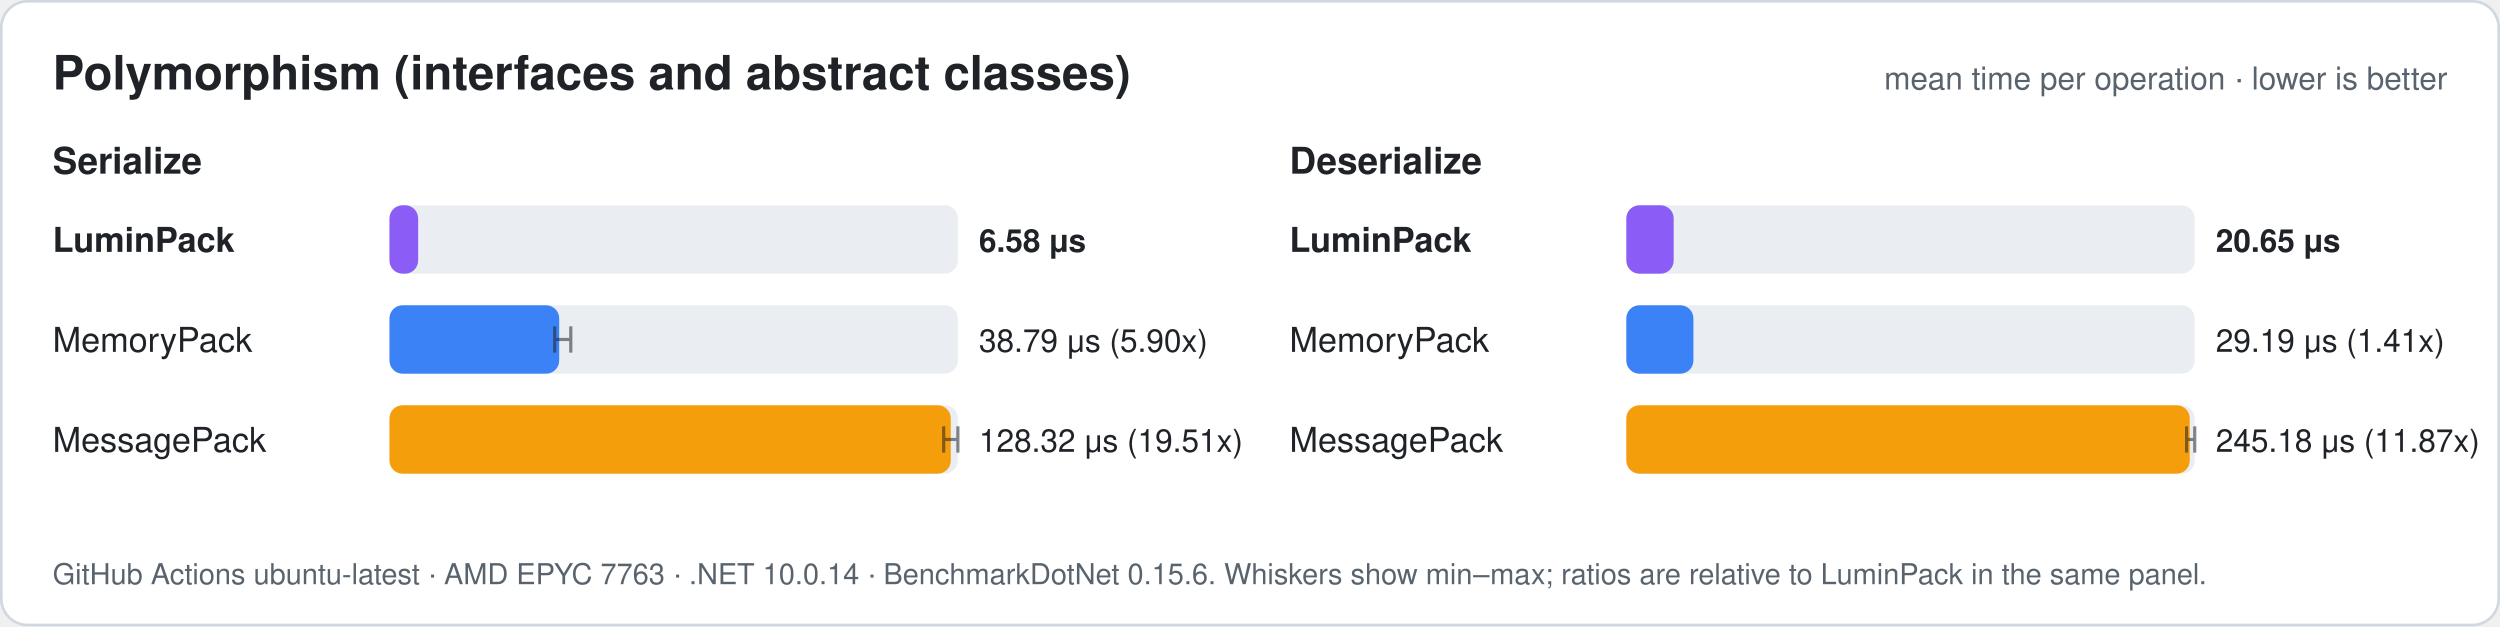
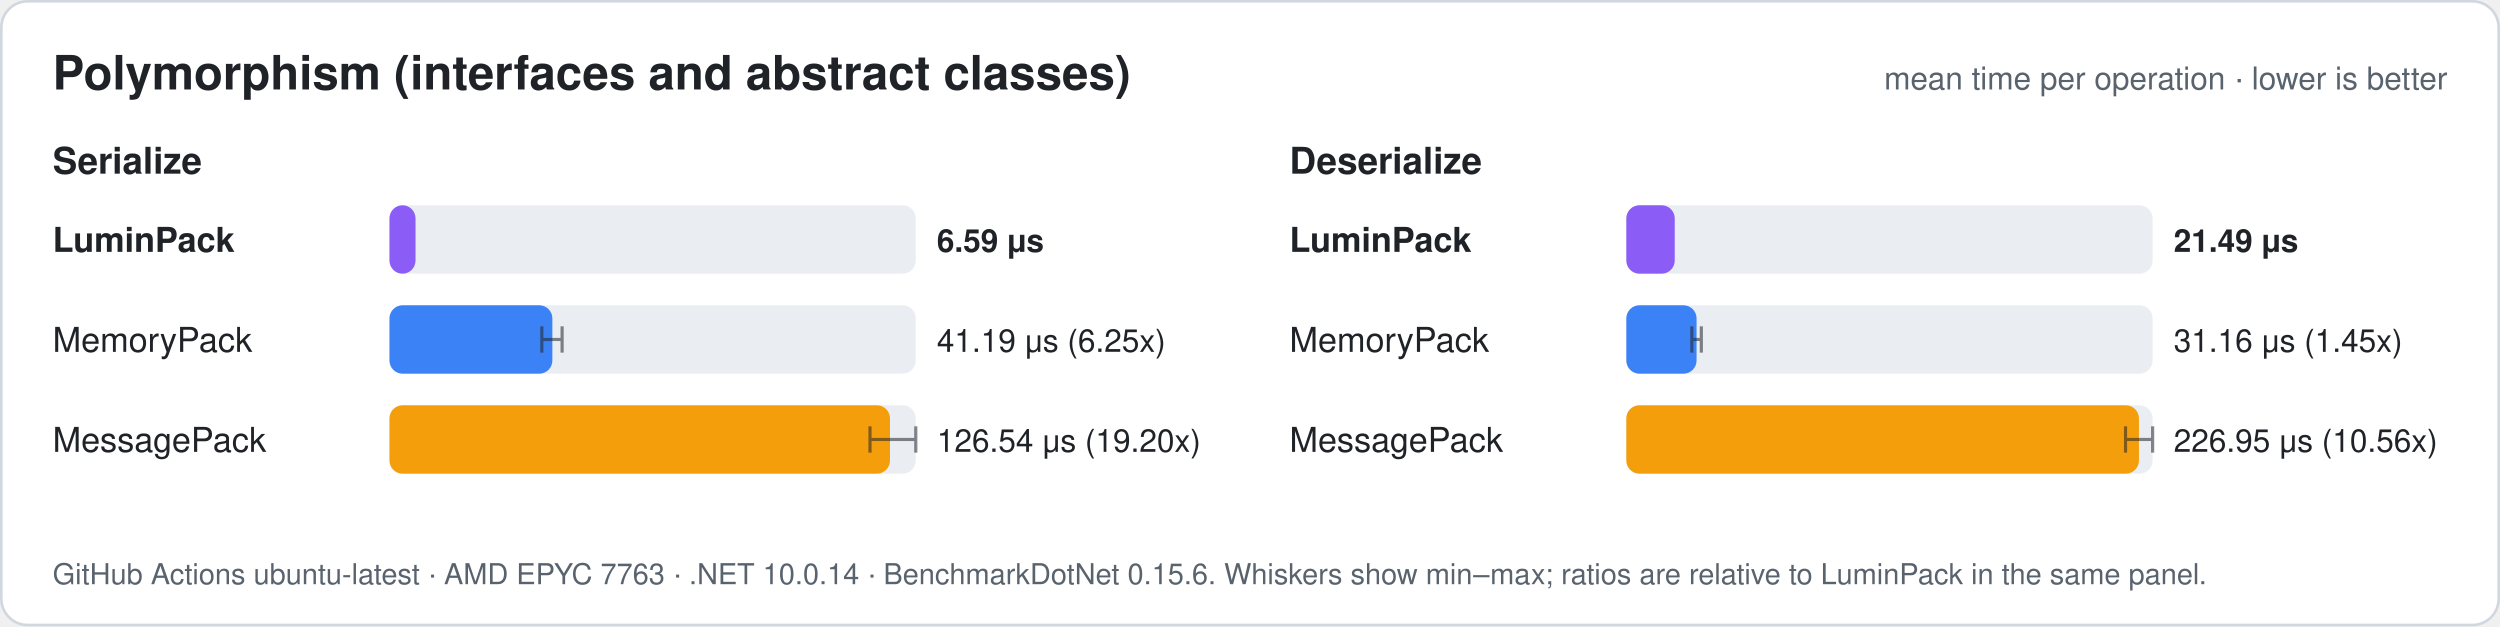
<svg xmlns="http://www.w3.org/2000/svg" width="950" height="238" viewBox="0 0 950 238" font-family="-apple-system,BlinkMacSystemFont,Segoe UI,Helvetica,Arial,sans-serif">
  <rect x="0.5" y="0.5" width="949" height="237" rx="10" fill="#FFFFFF" stroke="#D0D7DE" />
  <text x="20" y="34" font-size="18" font-weight="600" fill="#1F2328">Polymorphism (interfaces and abstract classes)</text>
  <text x="930" y="34" font-size="12" text-anchor="end" fill="#59636E">mean time per operation · lower is better</text>
  <text x="20" y="66" font-size="14" font-weight="600" fill="#1F2328">Serialize</text>
  <text x="20" y="95.7" font-size="13" font-weight="700" fill="#1F2328">LuminPack</text>
-   <rect x="148" y="78" width="216" height="26" rx="5" fill="#EAEEF2" />
-   <rect x="148" y="78" width="10.9" height="26" rx="5" fill="#8B5CF6" />
-   <text x="372" y="95.7" font-size="12" font-weight="700" fill="#1F2328">6.58 μs</text>
+   <rect x="148" y="78" width="200" height="26" rx="5" fill="#EAEEF2" />
+   <rect x="148" y="78" width="9.9" height="26" rx="5" fill="#8B5CF6" />
+   <text x="356" y="95.7" font-size="12" font-weight="700" fill="#1F2328">6.59 μs</text>
  <text x="20" y="133.7" font-size="13" font-weight="400" fill="#1F2328">MemoryPack</text>
-   <rect x="148" y="116" width="216" height="26" rx="5" fill="#EAEEF2" />
-   <rect x="148" y="116" width="64.5" height="26" rx="5" fill="#3B82F6" />
-   <path d="M210.8 129H216.9M210.8 124V134M216.9 124V134" stroke="#1F2328" stroke-opacity="0.55" stroke-width="1.2" fill="none" />
-   <text x="372" y="133.7" font-size="12" font-weight="400" fill="#1F2328">38.79 μs  (5.90x)</text>
+   <rect x="148" y="116" width="200" height="26" rx="5" fill="#EAEEF2" />
+   <rect x="148" y="116" width="61.9" height="26" rx="5" fill="#3B82F6" />
+   <path d="M205.9 129H213.6M205.9 124V134M213.6 124V134" stroke="#1F2328" stroke-opacity="0.55" stroke-width="1.2" fill="none" />
+   <text x="356" y="133.7" font-size="12" font-weight="400" fill="#1F2328">41.19 μs  (6.25x)</text>
  <text x="20" y="171.7" font-size="13" font-weight="400" fill="#1F2328">MessagePack</text>
-   <rect x="148" y="154" width="216" height="26" rx="5" fill="#EAEEF2" />
-   <rect x="148" y="154" width="213.3" height="26" rx="5" fill="#F59E0B" />
-   <path d="M358.6 167H364.0M358.6 162V172M364.0 162V172" stroke="#1F2328" stroke-opacity="0.55" stroke-width="1.2" fill="none" />
-   <text x="372" y="171.7" font-size="12" font-weight="400" fill="#1F2328">128.32 μs  (19.51x)</text>
+   <rect x="148" y="154" width="200" height="26" rx="5" fill="#EAEEF2" />
+   <rect x="148" y="154" width="190.2" height="26" rx="5" fill="#F59E0B" />
+   <path d="M330.6 167H348.0M330.6 162V172M348.0 162V172" stroke="#1F2328" stroke-opacity="0.55" stroke-width="1.2" fill="none" />
+   <text x="356" y="171.7" font-size="12" font-weight="400" fill="#1F2328">126.54 μs  (19.20x)</text>
  <text x="490" y="66" font-size="14" font-weight="600" fill="#1F2328">Deserialize</text>
  <text x="490" y="95.7" font-size="13" font-weight="700" fill="#1F2328">LuminPack</text>
-   <rect x="618" y="78" width="216" height="26" rx="5" fill="#EAEEF2" />
-   <rect x="618" y="78" width="18.0" height="26" rx="5" fill="#8B5CF6" />
-   <text x="842" y="95.7" font-size="12" font-weight="700" fill="#1F2328">20.65 μs</text>
+   <rect x="618" y="78" width="200" height="26" rx="5" fill="#EAEEF2" />
+   <rect x="618" y="78" width="18.4" height="26" rx="5" fill="#8B5CF6" />
+   <text x="826" y="95.7" font-size="12" font-weight="700" fill="#1F2328">21.49 μs</text>
  <text x="490" y="133.7" font-size="13" font-weight="400" fill="#1F2328">MemoryPack</text>
-   <rect x="618" y="116" width="216" height="26" rx="5" fill="#EAEEF2" />
-   <rect x="618" y="116" width="25.5" height="26" rx="5" fill="#3B82F6" />
-   <text x="842" y="133.7" font-size="12" font-weight="400" fill="#1F2328">29.19 μs  (1.41x)</text>
+   <rect x="618" y="116" width="200" height="26" rx="5" fill="#EAEEF2" />
+   <rect x="618" y="116" width="26.7" height="26" rx="5" fill="#3B82F6" />
+   <path d="M642.9 129H646.5M642.9 124V134M646.5 124V134" stroke="#1F2328" stroke-opacity="0.55" stroke-width="1.2" fill="none" />
+   <text x="826" y="133.7" font-size="12" font-weight="400" fill="#1F2328">31.16 μs  (1.45x)</text>
  <text x="490" y="171.7" font-size="13" font-weight="400" fill="#1F2328">MessagePack</text>
-   <rect x="618" y="154" width="216" height="26" rx="5" fill="#EAEEF2" />
-   <rect x="618" y="154" width="214.1" height="26" rx="5" fill="#F59E0B" />
-   <path d="M830.9 167H834.0M830.9 162V172M834.0 162V172" stroke="#1F2328" stroke-opacity="0.55" stroke-width="1.2" fill="none" />
-   <text x="842" y="171.7" font-size="12" font-weight="400" fill="#1F2328">245.18 μs  (11.87x)</text>
+   <rect x="618" y="154" width="200" height="26" rx="5" fill="#EAEEF2" />
+   <rect x="618" y="154" width="194.8" height="26" rx="5" fill="#F59E0B" />
+   <path d="M807.7 167H818.0M807.7 162V172M818.0 162V172" stroke="#1F2328" stroke-opacity="0.55" stroke-width="1.2" fill="none" />
+   <text x="826" y="171.7" font-size="12" font-weight="400" fill="#1F2328">226.95 μs  (10.56x)</text>
  <text x="20" y="222" font-size="11" fill="#59636E">GitHub Actions ubuntu-latest · AMD EPYC 7763 · .NET 10.0.14 · BenchmarkDotNet 0.15.6. Whiskers show min–max; ratios are relative to LuminPack in the same panel.</text>
</svg>
